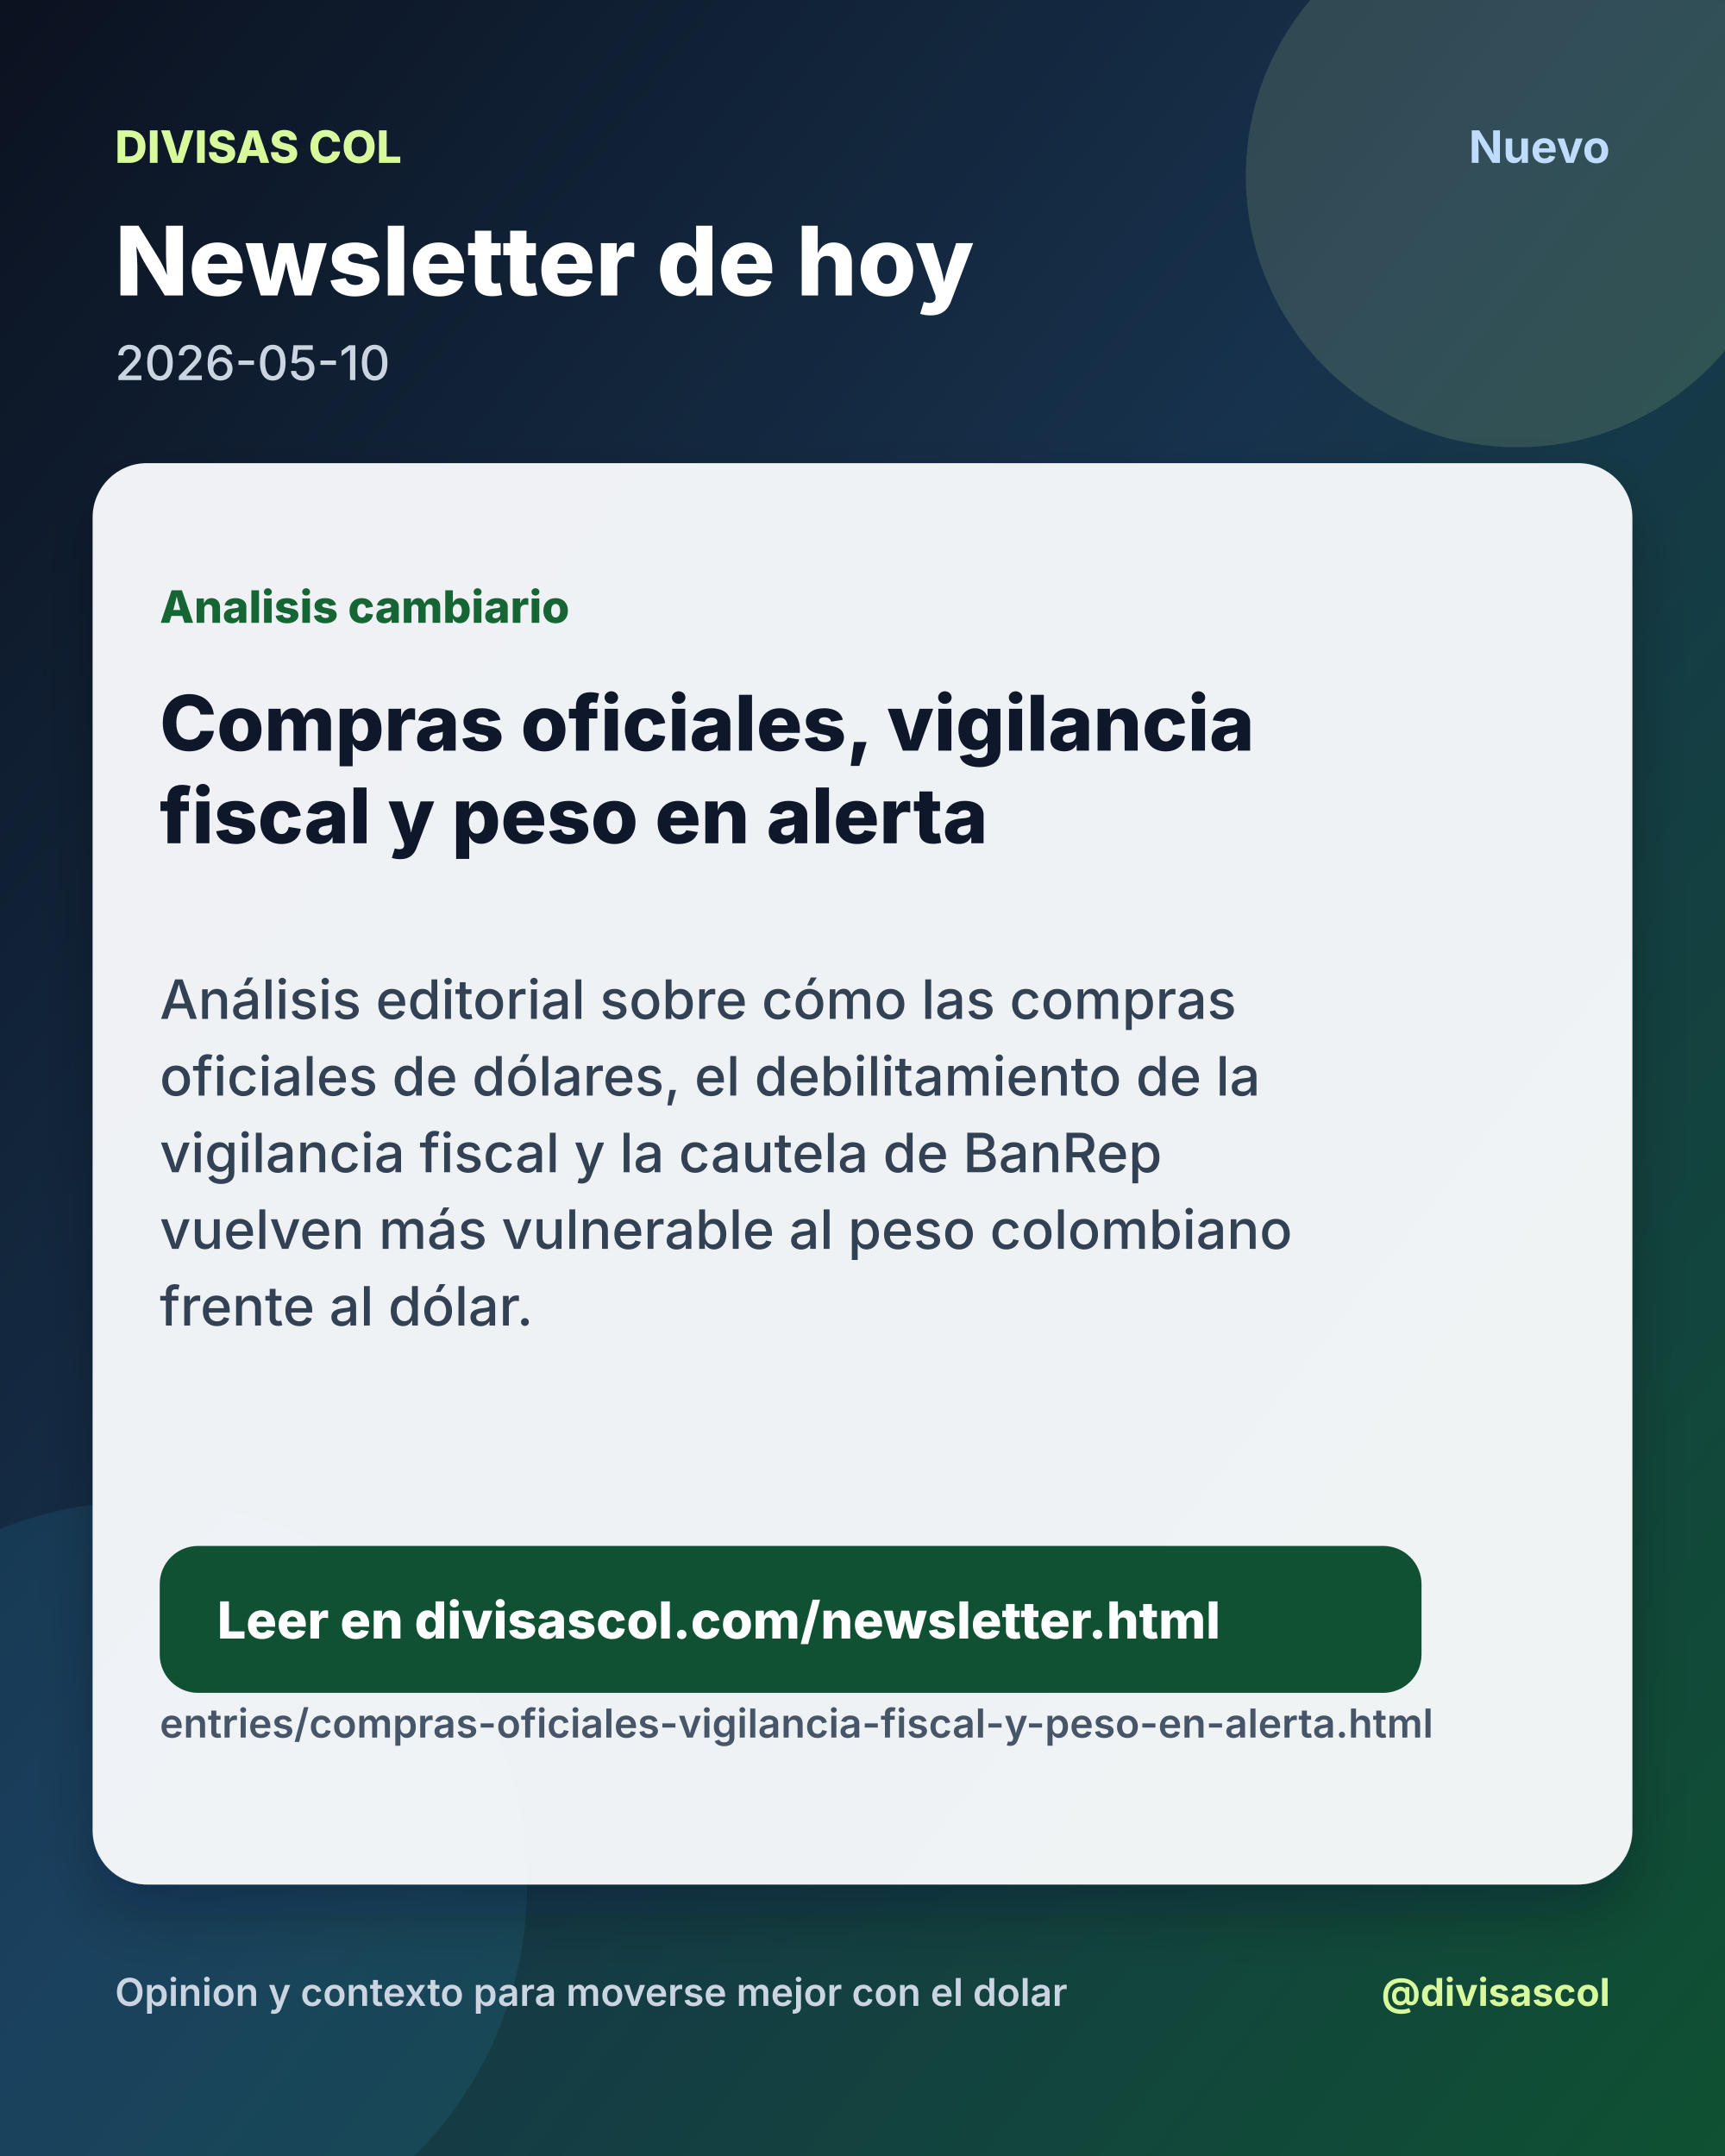
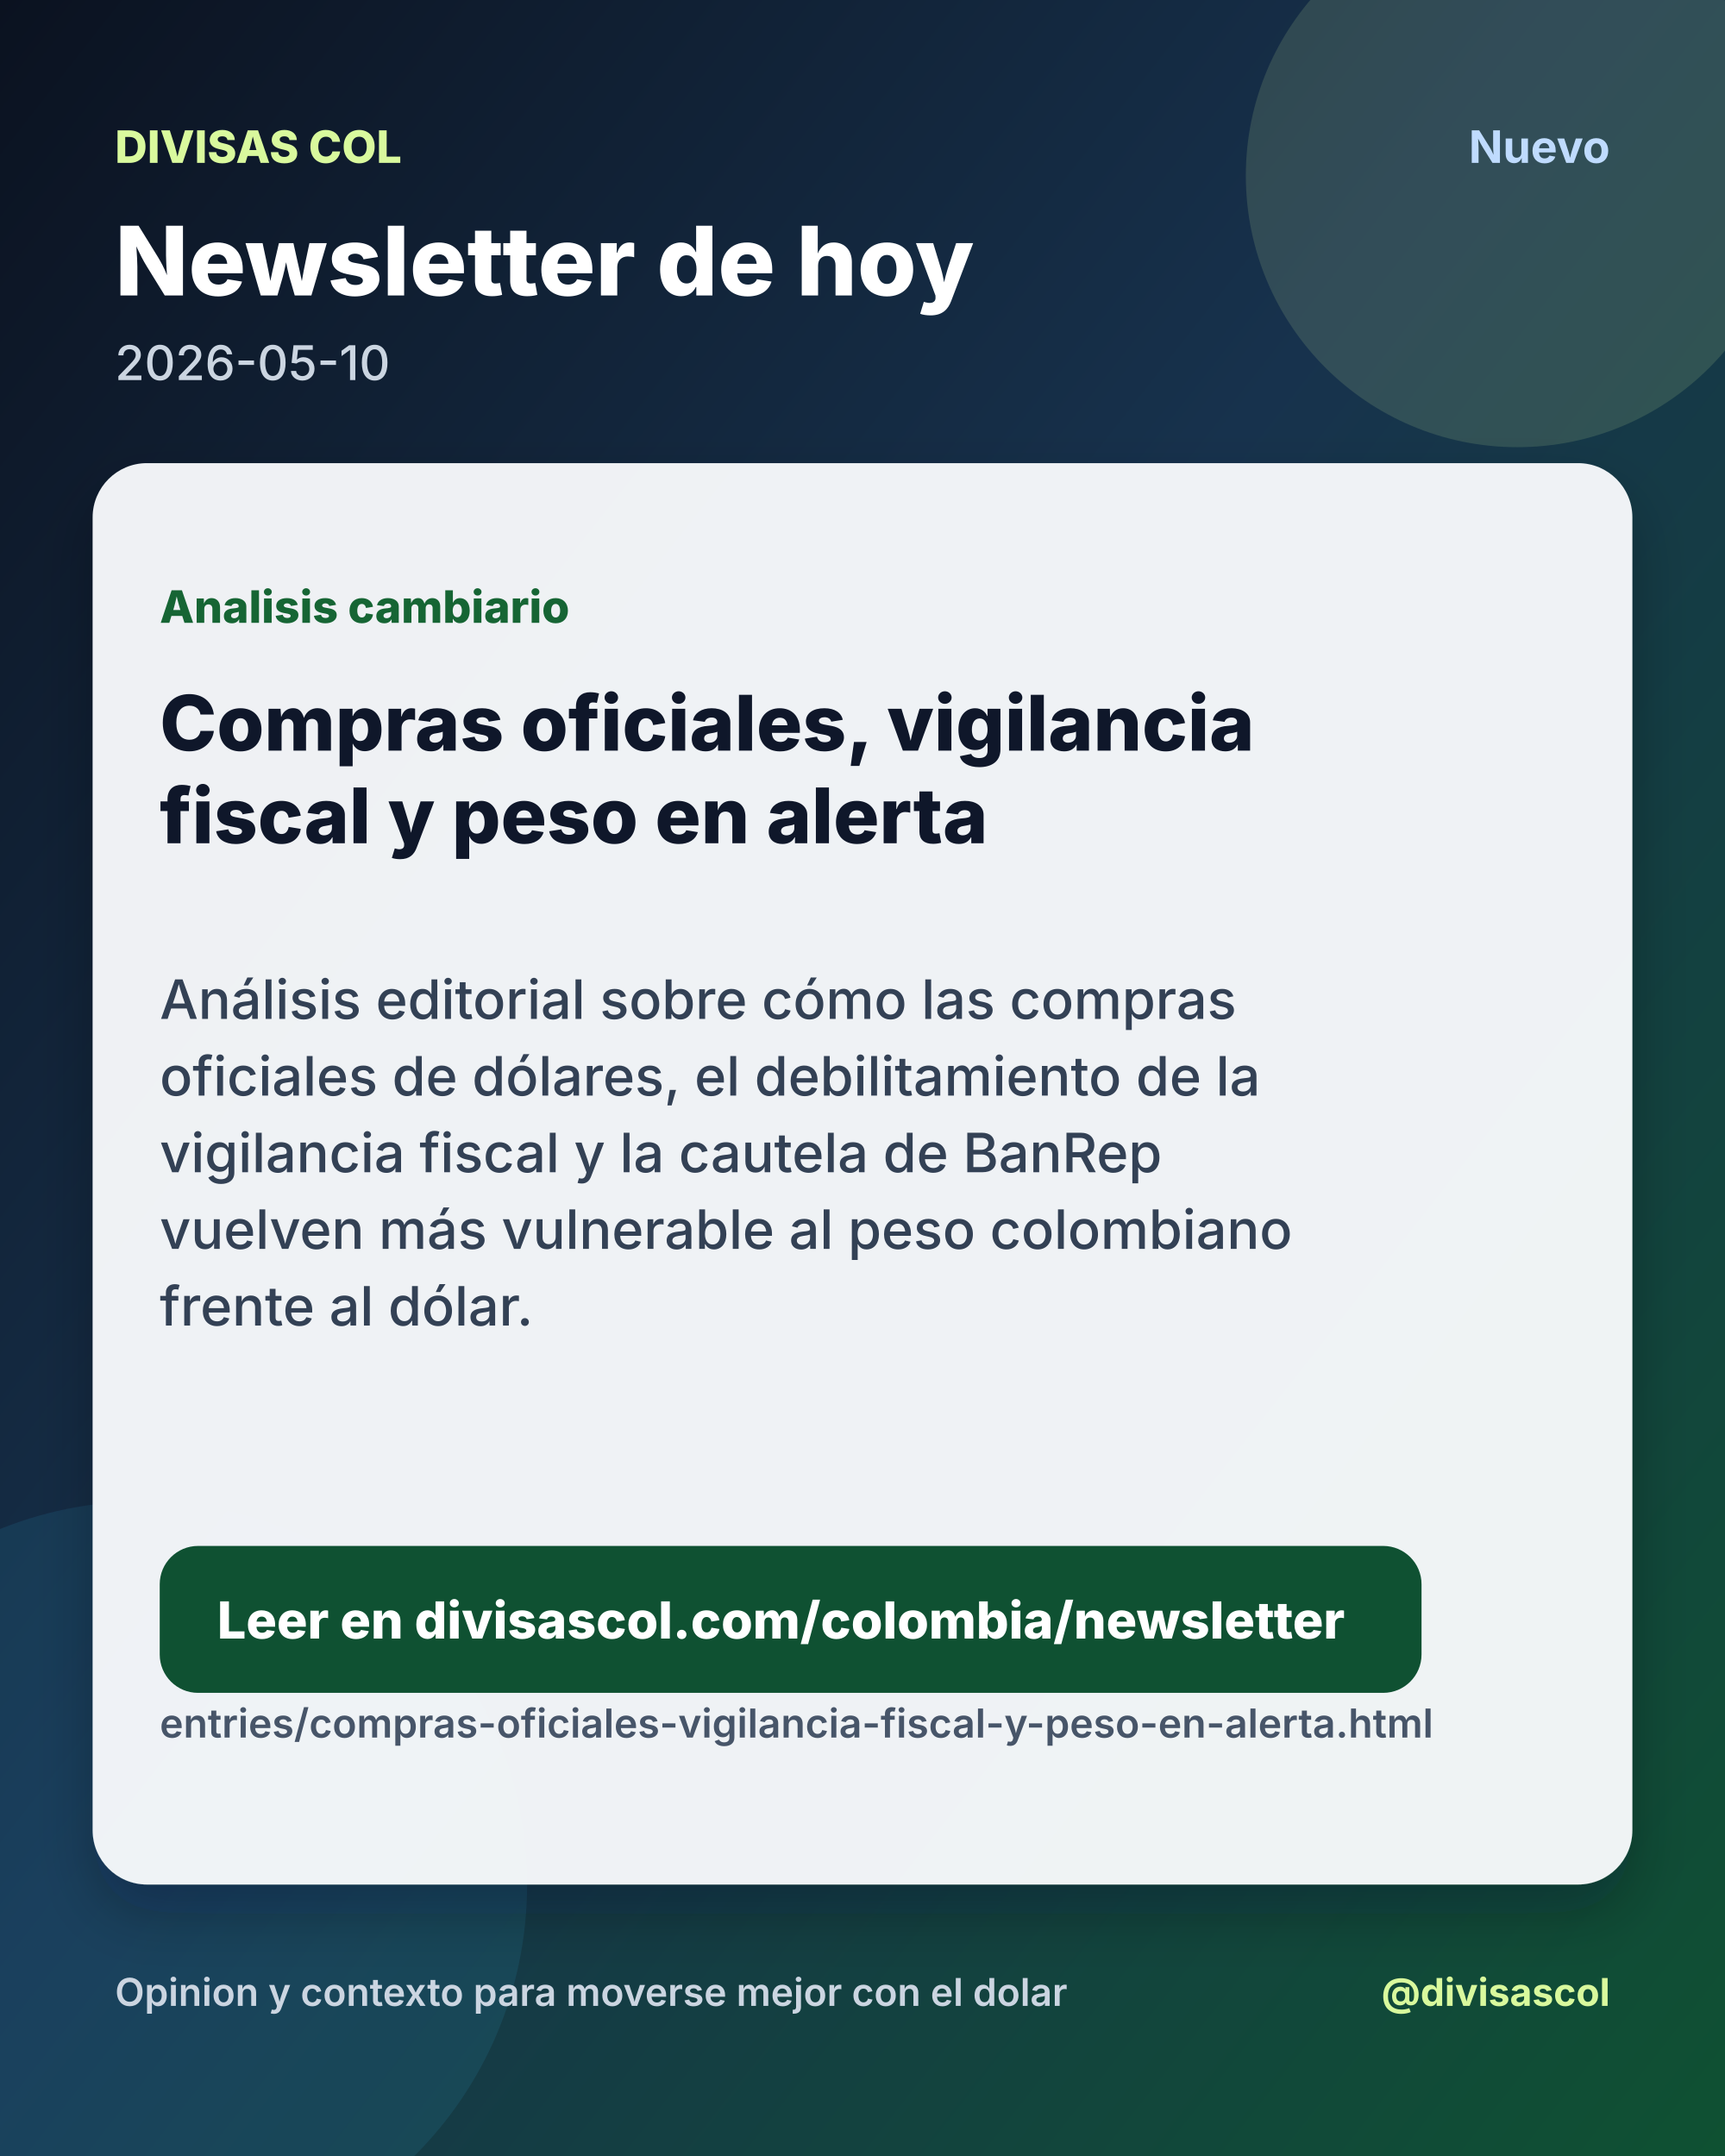
<svg xmlns="http://www.w3.org/2000/svg" width="1080" height="1350" viewBox="0 0 1080 1350">
  <defs>
    <linearGradient id="bg" x1="0" y1="0" x2="1" y2="1">
      <stop offset="0%" stop-color="#0b1220" />
      <stop offset="46%" stop-color="#17324d" />
      <stop offset="100%" stop-color="#0f5132" />
    </linearGradient>
    <filter id="shadow" x="-20%" y="-20%" width="140%" height="140%">
      <feDropShadow dx="0" dy="18" stdDeviation="18" flood-color="#020617" flood-opacity="0.28" />
    </filter>
  </defs>
  <rect width="1080" height="1350" fill="url(#bg)" />
  <circle cx="950" cy="110" r="170" fill="#d9f99d" opacity="0.14" />
  <circle cx="90" cy="1180" r="240" fill="#38bdf8" opacity="0.10" />
  <text x="72" y="102" fill="#d9f99d" font-size="28" font-family="Inter, Arial, sans-serif" font-weight="800" text-anchor="start">DIVISAS COL</text>
  <text x="1008" y="102" fill="#bfdbfe" font-size="28" font-family="Inter, Arial, sans-serif" font-weight="700" text-anchor="end">Nuevo</text>
  <text x="72" y="185" fill="#ffffff" font-size="60" font-family="Inter, Arial, sans-serif" font-weight="800" text-anchor="start">Newsletter de hoy</text>
  <text x="72" y="238" fill="#cbd5e1" font-size="30" font-family="Inter, Arial, sans-serif" font-weight="500" text-anchor="start">2026-05-10</text>
  <rect x="58" y="290" width="964" height="890" rx="34" fill="#f8fafc" opacity="0.96" filter="url(#shadow)" />
  <text x="100" y="390" fill="#166534" font-size="28" font-family="Inter, Arial, sans-serif" font-weight="800" text-anchor="start">Analisis cambiario</text>
  <text x="100" y="470" fill="#0f172a" font-size="48" font-family="Inter, Arial, sans-serif" font-weight="800" text-anchor="start">Compras oficiales, vigilancia</text>
  <text x="100" y="528" fill="#0f172a" font-size="48" font-family="Inter, Arial, sans-serif" font-weight="800" text-anchor="start">fiscal y peso en alerta</text>
  <text x="100" y="638" fill="#334155" font-size="34" font-family="Inter, Arial, sans-serif" font-weight="500" text-anchor="start">Análisis editorial sobre cómo las compras</text>
  <text x="100" y="686" fill="#334155" font-size="34" font-family="Inter, Arial, sans-serif" font-weight="500" text-anchor="start">oficiales de dólares, el debilitamiento de la</text>
  <text x="100" y="734" fill="#334155" font-size="34" font-family="Inter, Arial, sans-serif" font-weight="500" text-anchor="start">vigilancia fiscal y la cautela de BanRep</text>
  <text x="100" y="782" fill="#334155" font-size="34" font-family="Inter, Arial, sans-serif" font-weight="500" text-anchor="start">vuelven más vulnerable al peso colombiano</text>
  <text x="100" y="830" fill="#334155" font-size="34" font-family="Inter, Arial, sans-serif" font-weight="500" text-anchor="start">frente al dólar.</text>
  <rect x="100" y="968" width="790" height="92" rx="24" fill="#0f5132" />
-   <text x="136" y="1026" fill="#ffffff" font-size="32" font-family="Inter, Arial, sans-serif" font-weight="800" text-anchor="start">Leer en divisascol.com/newsletter.html</text>
+   <text x="136" y="1026" fill="#ffffff" font-size="32" font-family="Inter, Arial, sans-serif" font-weight="800" text-anchor="start">Leer en divisascol.com/colombia/newsletter</text>
  <text x="100" y="1088" fill="#475569" font-size="25" font-family="Inter, Arial, sans-serif" font-weight="600" text-anchor="start">entries/compras-oficiales-vigilancia-fiscal-y-peso-en-alerta.html</text>
  <text x="72" y="1256" fill="#cbd5e1" font-size="24" font-family="Inter, Arial, sans-serif" font-weight="600" text-anchor="start">Opinion y contexto para moverse mejor con el dolar</text>
  <text x="1008" y="1256" fill="#d9f99d" font-size="24" font-family="Inter, Arial, sans-serif" font-weight="700" text-anchor="end">@divisascol</text>
</svg>
